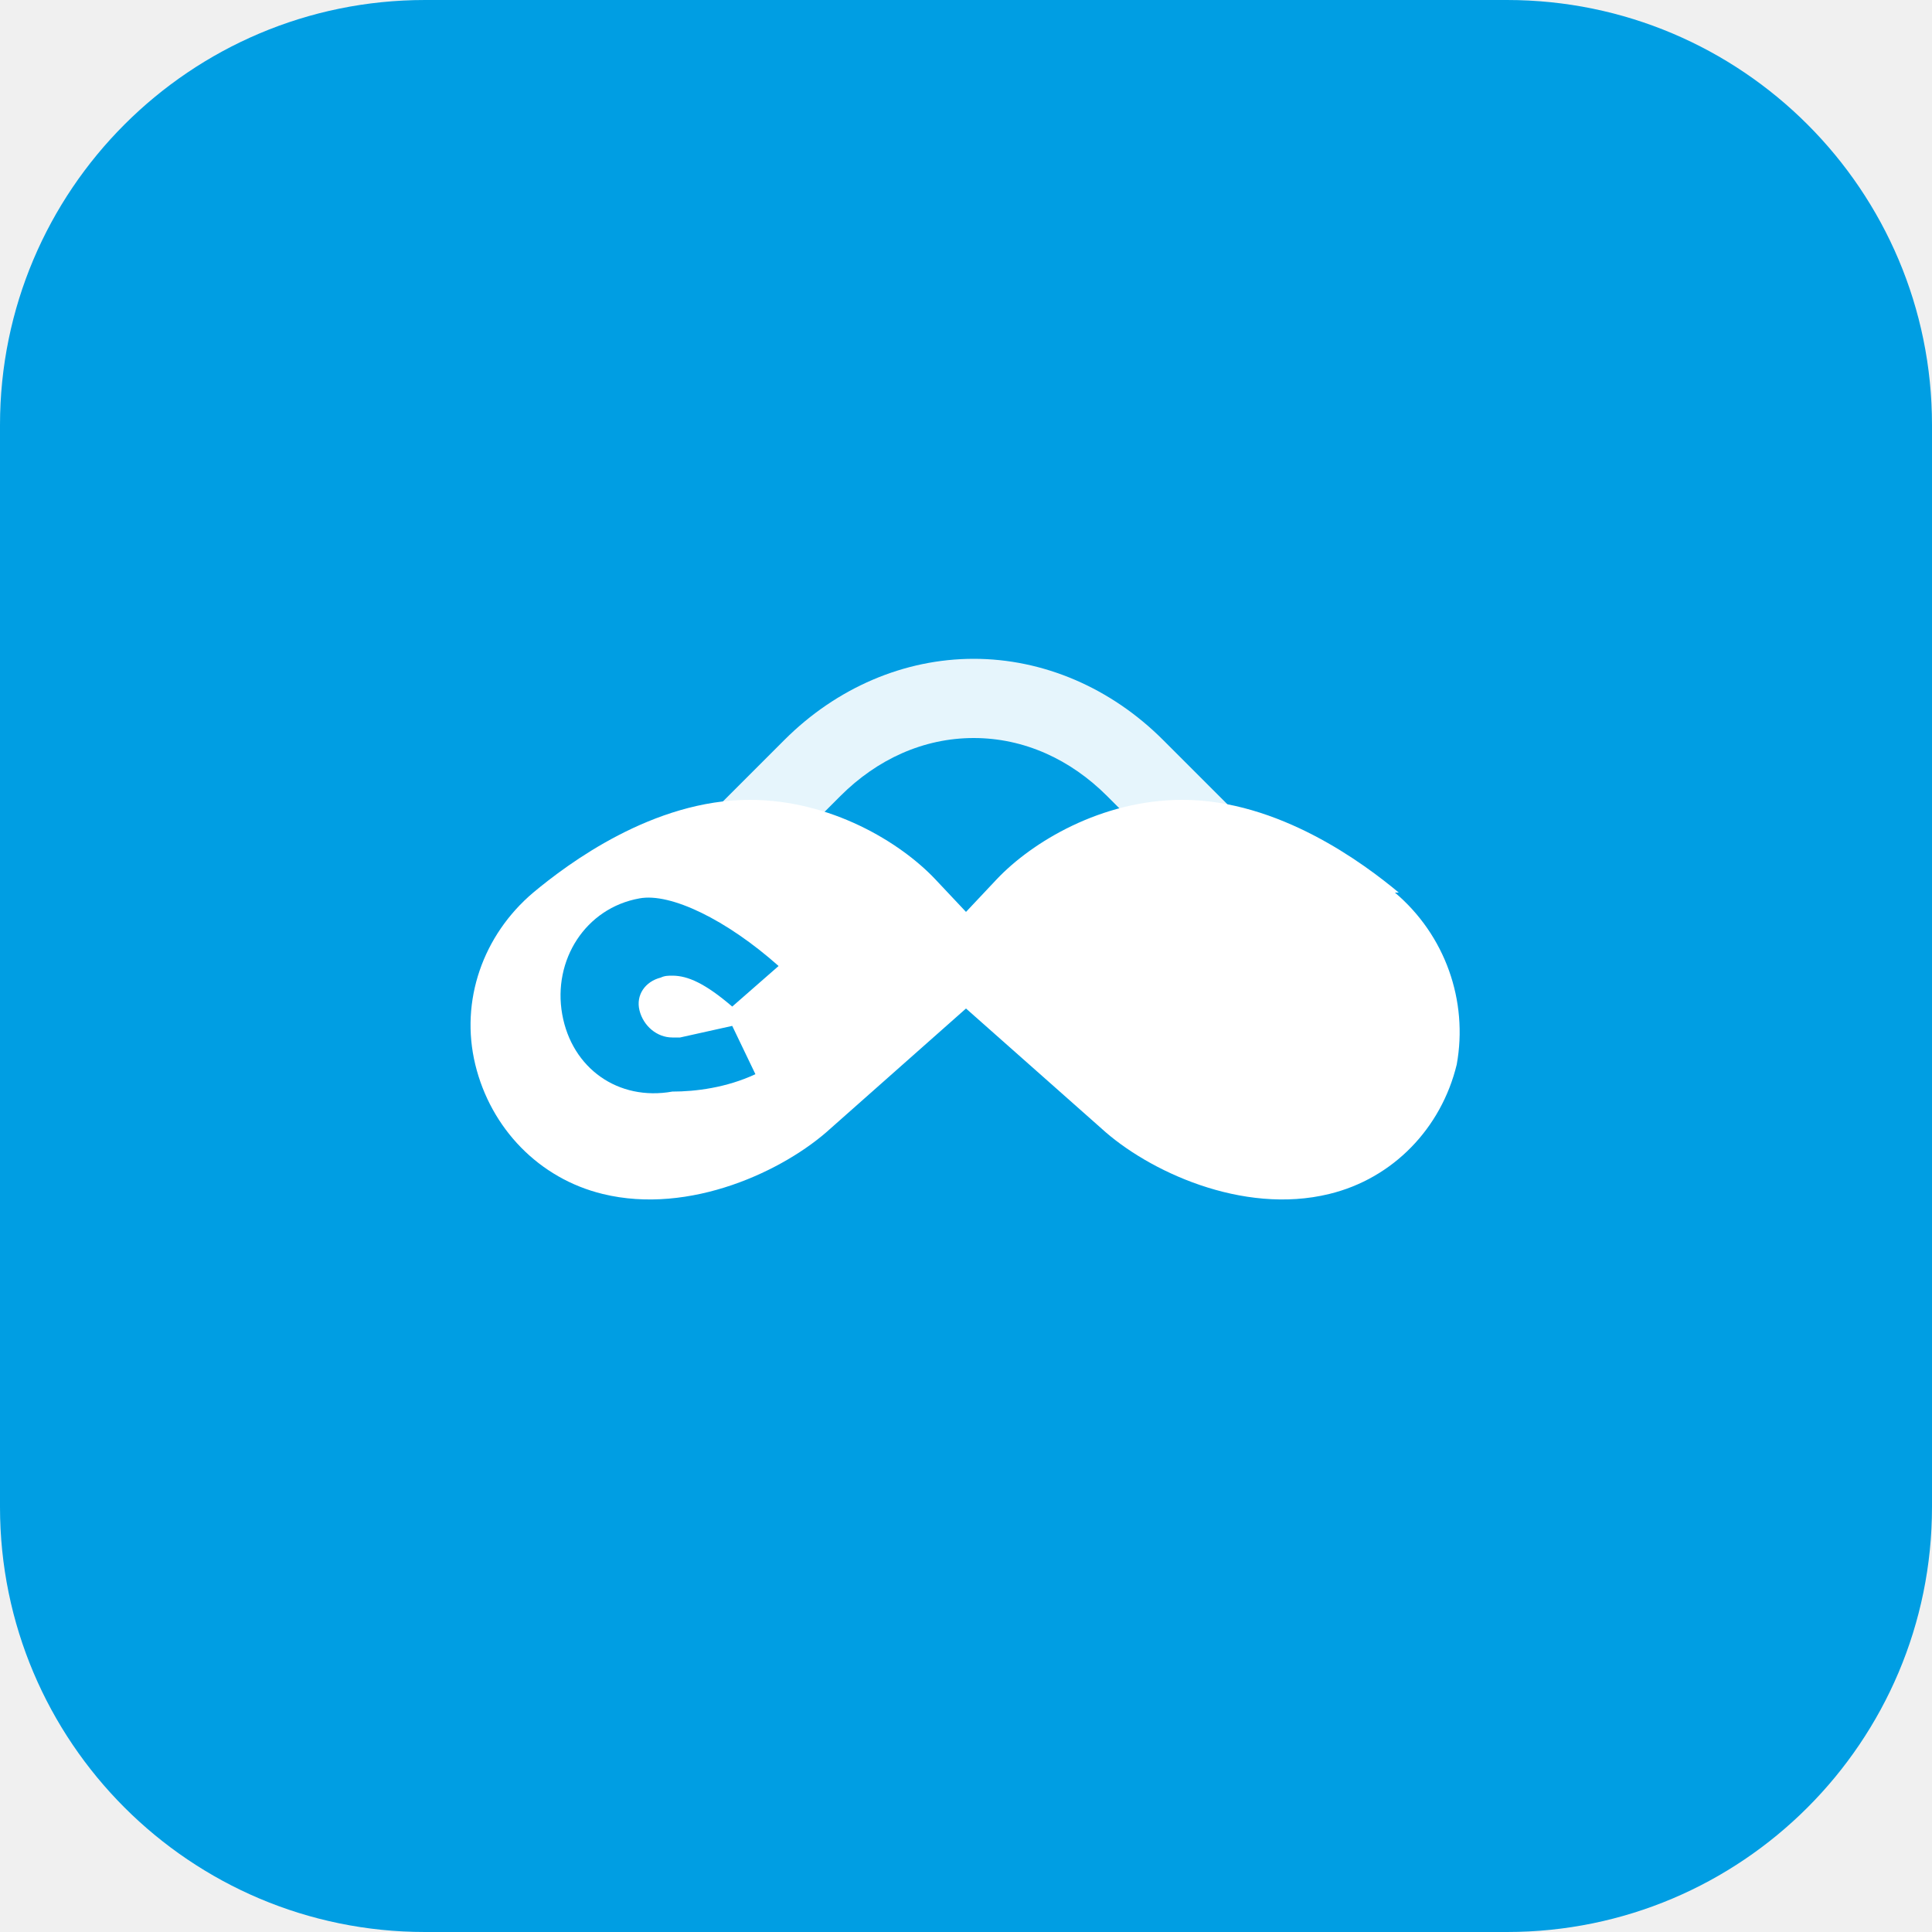
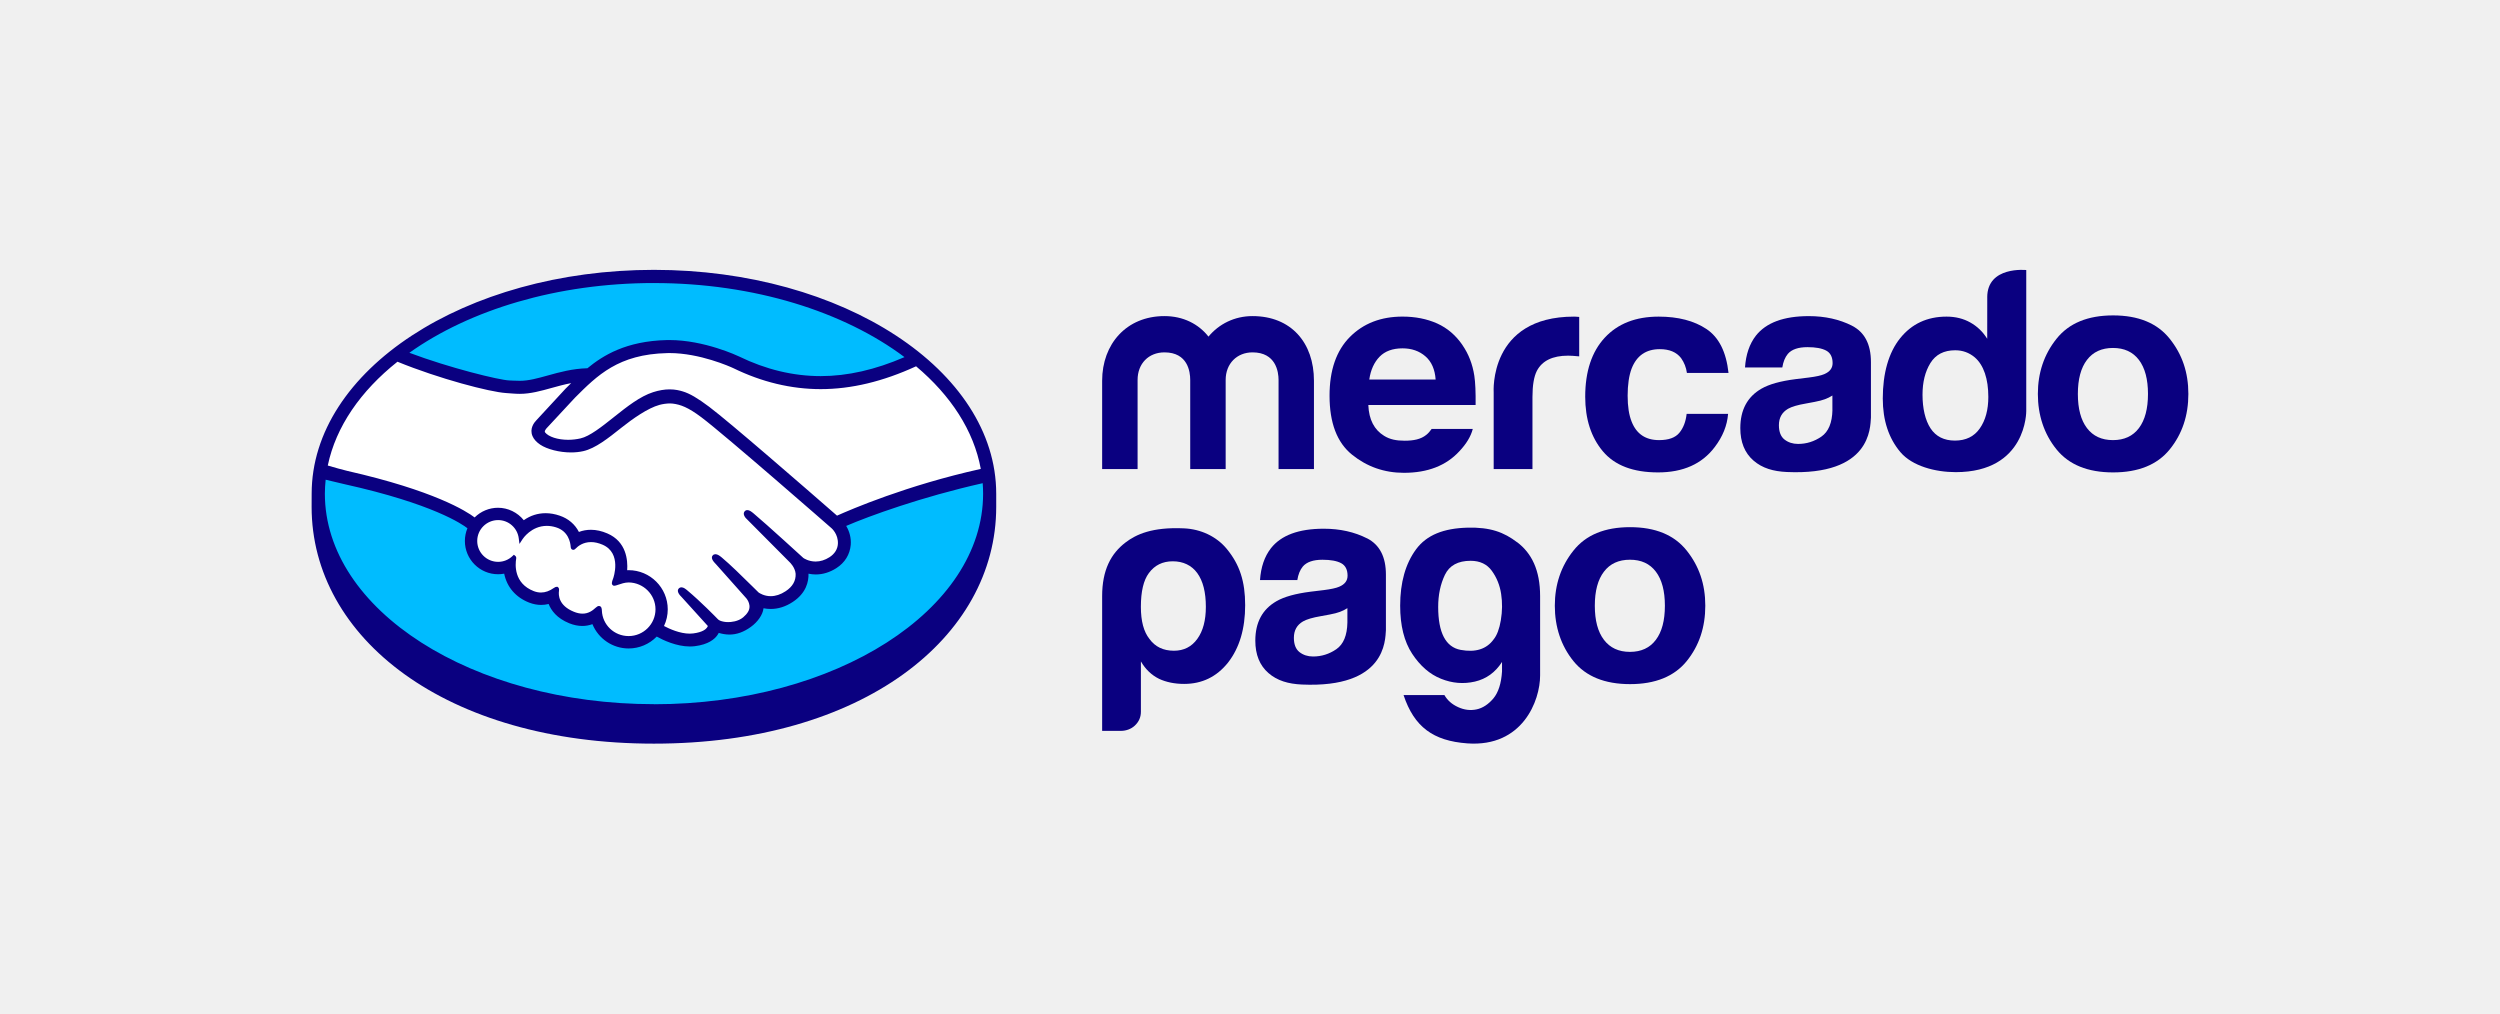
- <svg xmlns="http://www.w3.org/2000/svg" viewBox="0 0 100 100" width="100" height="100">
-   <rect width="100" height="100" rx="22" fill="#009EE3" />
-   <path d="M72.4 46.2c-1.8-1.5-6.2-4.8-11.2-4.8-4.2 0-7.8 2.2-9.6 4.1l-1.6 1.7-1.6-1.7c-1.8-1.9-5.4-4.1-9.6-4.1-5 0-9.4 3.3-11.2 4.8-2.6 2.2-3.8 5.6-3 8.9.8 3.3 3.3 5.9 6.6 6.7 4.5 1.1 9.4-1.2 11.8-3.4l7-6.2 7 6.2c2.4 2.2 7.3 4.5 11.8 3.4 3.3-.8 5.8-3.4 6.6-6.7.6-3.3-.6-6.7-3.2-8.9z" fill="#FFFFFF" />
-   <path d="M43.5 41.2c1.9-1.9 4.3-3 6.9-3s5 1.1 6.9 3l4.3 4.3c.8.8 2.1.8 2.9 0s.8-2.1 0-2.9l-4.3-4.3c-2.7-2.7-6.2-4.2-9.8-4.2s-7.1 1.5-9.8 4.2l-4.3 4.3c-.8.8-.8 2.1 0 2.9.8.8 2.1.8 2.9 0l4.3-4.3z" fill="#FFFFFF" opacity="0.9" />
-   <path d="M34.8 56.5c-2.8.5-5.2-1.2-5.7-4-.5-2.8 1.2-5.5 4-6 1.6-.3 4.5 1.1 7.2 3.5l-2.4 2.1c-1.4-1.2-2.3-1.6-3.1-1.6-.2 0-.4 0-.6.1-.8.2-1.3.9-1.1 1.7.2.8.9 1.4 1.7 1.4h.4l2.7-.6 1.2 2.5c-1.5.7-3.1.9-4.3.9z" fill="#009EE3" />
+ <svg xmlns="http://www.w3.org/2000/svg" id="logos" viewBox="0 0 1048.82 425.2">
+   <defs>
+     <style>
+       .cls-1 {
+         fill: #0a0080;
+       }
+ 
+       .cls-1, .cls-2, .cls-3 {
+         stroke-width: 0px;
+       }
+ 
+       .cls-2 {
+         fill: #fff;
+       }
+ 
+       .cls-3 {
+         fill: #00bcff;
+       }
+     </style>
+   </defs>
+   <path class="cls-3" d="m274.38,116.94c-77.83,0-140.91,40.36-140.91,90.15s63.09,94.05,140.91,94.05,140.91-44.27,140.91-94.05-63.09-90.15-140.91-90.15Z" />
+   <path class="cls-2" d="m228.53,179.22c-.07.14-1.45,1.56-.55,2.71,2.18,2.78,8.91,4.38,15.72,2.85,4.05-.91,9.25-5.04,14.28-9.03,5.45-4.33,10.86-8.67,16.3-10.39,5.76-1.83,9.45-1.05,11.89-.31,2.67.8,5.82,2.56,10.84,6.32,9.45,7.1,47.43,40.26,54,45.99,5.28-2.39,30.47-12.56,62.39-19.6-2.78-17.02-13.01-33.25-28.72-45.99-21.89,9.19-50.42,14.7-76.58,1.93-.13-.05-14.29-6.75-28.25-6.42-20.75.48-29.74,9.46-39.25,18.97l-12.05,12.99Z" />
+   <path class="cls-2" d="m349.44,220.97c-.45-.4-44.67-39.09-54.69-46.62-5.8-4.35-9.02-5.46-12.41-5.89-1.76-.23-4.2.1-5.9.57-4.66,1.27-10.75,5.34-16.16,9.63-5.6,4.46-10.88,8.66-15.79,9.76-6.26,1.4-13.91-.25-17.4-2.61-1.41-.95-2.41-2.05-2.89-3.16-1.29-2.99,1.09-5.38,1.48-5.78l12.2-13.2c1.42-1.41,2.85-2.83,4.31-4.23-3.94.51-7.58,1.52-11.12,2.5-4.42,1.24-8.68,2.42-12.98,2.42-1.8,0-11.42-1.58-13.25-2.07-11.05-3.02-23.56-5.97-38.04-12.73-17.35,12.91-28.65,28.77-32,46.56,2.49.66,9.02,2.15,10.71,2.52,39.26,8.73,51.49,17.72,53.71,19.6,2.4-2.67,5.87-4.36,9.73-4.36,4.35,0,8.26,2.19,10.64,5.56,2.25-1.78,5.35-3.3,9.36-3.29,1.82,0,3.71.34,5.62.98,4.43,1.52,6.72,4.47,7.9,7.14,1.48-.67,3.31-1.17,5.46-1.16,2.12,0,4.32.48,6.53,1.44,7.24,3.11,8.36,10.22,7.71,15.58.52-.06,1.04-.08,1.56-.08,8.58,0,15.56,6.98,15.56,15.57,0,2.66-.68,5.16-1.86,7.35,2.34,1.31,8.29,4.28,13.52,3.62,4.17-.53,5.76-1.95,6.32-2.76.39-.55.8-1.2.42-1.66l-11.08-12.3s-1.82-1.73-1.22-2.39c.62-.68,1.75.3,2.55.96,5.64,4.71,12.52,11.81,12.52,11.81.12.08.57.98,3.12,1.43,2.19.39,6.07.17,8.76-2.04.67-.56,1.35-1.25,1.93-1.97-.05.04-.09.08-.13.1,2.84-3.63-.32-7.29-.32-7.29l-12.93-14.52s-1.85-1.71-1.22-2.4c.56-.6,1.75.3,2.56.98,4.09,3.42,9.88,9.23,15.42,14.66,1.09.79,5.96,3.8,12.41-.43,3.92-2.57,4.7-5.73,4.59-8.1-.27-3.15-2.73-5.4-2.73-5.4l-17.66-17.76s-1.87-1.59-1.21-2.4c.54-.68,1.75.3,2.55.96,5.62,4.71,20.86,18.68,20.86,18.68.22.15,5.48,3.9,11.99-.24,2.33-1.49,3.81-3.73,3.94-6.34.22-4.52-2.96-7.2-2.96-7.2Z" />
+   <path class="cls-2" d="m263.76,243.48c-2.74-.03-5.74,1.6-6.13,1.36-.22-.14.17-1.24.42-1.88.27-.63,3.87-11.48-4.92-15.25-6.73-2.89-10.85.36-12.26,1.83-.37.38-.54.35-.58-.13-.14-1.96-1.01-7.24-6.82-9.02-8.3-2.54-13.64,3.25-14.99,5.35-.61-4.73-4.61-8.4-9.5-8.41-5.32,0-9.64,4.3-9.65,9.63,0,5.32,4.31,9.64,9.64,9.64,2.59,0,4.93-1.03,6.66-2.69.06.05.08.14.05.32-.41,2.39-1.15,11.04,7.92,14.57,3.64,1.41,6.73.36,9.29-1.43.76-.54.89-.31.78.41-.33,2.23.09,6.99,6.77,9.7,5.08,2.07,8.09-.04,10.07-1.87.86-.78,1.09-.65,1.14.56.24,6.44,5.59,11.56,12.09,11.57,6.7,0,12.13-5.41,12.13-12.1,0-6.7-5.42-12.06-12.12-12.13Z" />
+   <path class="cls-1" d="m274.35,113.21c-79.31,0-143.6,42.18-143.6,93.92,0,1.34-.02,5.03-.02,5.5,0,54.9,56.19,99.35,143.6,99.35s143.61-44.45,143.61-99.34v-5.51c0-51.74-64.29-93.92-143.59-93.92Zm137.12,83.51c-31.21,6.94-54.49,17.01-60.32,19.61-13.62-11.89-45.1-39.26-53.63-45.66-4.87-3.67-8.2-5.6-11.12-6.47-1.31-.4-3.12-.85-5.45-.85-2.17,0-4.5.39-6.93,1.17-5.51,1.75-11,6.11-16.31,10.33l-.27.22c-4.95,3.93-10.06,8-13.93,8.86-1.69.38-3.43.58-5.16.58-4.34,0-8.23-1.26-9.69-3.12-.24-.31-.08-.81.48-1.52l.07-.1,11.99-12.91c9.39-9.39,18.25-18.25,38.66-18.72.34-.01.68-.02,1.02-.02,12.7.01,25.4,5.69,26.83,6.36,11.91,5.81,24.21,8.76,36.56,8.77,12.85,0,26.11-3.17,40.05-9.58,14.56,12.24,24.21,26.99,27.15,43.06Zm-137.1-77.97c42.1,0,79.76,12.07,105.09,31.07-12.24,5.3-23.91,7.97-35.17,7.97-11.52-.01-23.03-2.78-34.21-8.23-.59-.28-14.61-6.89-29.2-6.9-.38,0-.77,0-1.15.01-17.14.4-26.8,6.49-33.29,11.82-6.31.16-11.76,1.68-16.61,3.03-4.33,1.2-8.06,2.24-11.7,2.24-1.5,0-4.2-.14-4.44-.15-4.18-.13-25.18-5.28-41.95-11.61,25.27-17.96,61.89-29.26,102.64-29.26Zm-107.61,33.01c17.51,7.16,38.76,12.7,45.48,13.13,1.87.12,3.87.34,5.87.34,4.46,0,8.91-1.25,13.21-2.45,2.54-.71,5.35-1.49,8.3-2.05-.79.77-1.58,1.56-2.37,2.35l-12.17,13.17c-.96.97-3.04,3.55-1.67,6.73.54,1.28,1.65,2.51,3.2,3.55,2.9,1.95,8.1,3.28,12.92,3.28,1.83,0,3.57-.18,5.15-.54,5.11-1.14,10.46-5.41,16.13-9.92,4.52-3.59,10.94-8.15,15.86-9.49,1.38-.37,3.06-.61,4.42-.61.41,0,.79.02,1.14.07,3.24.41,6.38,1.51,11.99,5.72,10,7.51,54.22,46.2,54.65,46.58.03.02,2.85,2.46,2.65,6.5-.11,2.26-1.36,4.26-3.54,5.65-1.89,1.2-3.83,1.81-5.8,1.81-2.96,0-4.99-1.39-5.13-1.48-.16-.13-15.31-14.03-20.89-18.7-.89-.74-1.75-1.4-2.62-1.4-.47,0-.88.2-1.16.55-.88,1.08.1,2.58,1.26,3.56l17.7,17.8s2.21,2.06,2.45,4.79c.14,2.95-1.27,5.42-4.2,7.34-2.09,1.38-4.2,2.07-6.27,2.07-2.72,0-4.63-1.24-5.05-1.53l-2.54-2.5c-4.64-4.57-9.43-9.29-12.94-12.21-.86-.71-1.77-1.37-2.64-1.37-.43,0-.82.16-1.12.48-.4.44-.68,1.24.32,2.57.4.55.89,1,.89,1l12.91,14.51c.1.13,2.66,3.17.29,6.19l-.46.58c-.39.42-.8.82-1.2,1.16-2.2,1.81-5.14,2-6.31,2-.63,0-1.22-.05-1.75-.15-1.27-.23-2.13-.58-2.55-1.07l-.16-.16c-.7-.73-7.21-7.38-12.6-11.87-.71-.6-1.6-1.34-2.51-1.34-.45,0-.85.18-1.17.52-1.06,1.17.54,2.91,1.22,3.55l11.01,12.15c-.01.11-.15.36-.41.74-.4.55-1.73,1.88-5.73,2.38-.48.06-.98.09-1.46.09-4.12,0-8.52-2-10.79-3.2,1.03-2.18,1.57-4.58,1.57-6.98,0-9.07-7.36-16.44-16.43-16.45-.19,0-.4,0-.59.01.29-4.14-.29-11.98-8.34-15.43-2.32-1-4.63-1.52-6.87-1.52-1.76,0-3.45.3-5.04.91-1.67-3.24-4.44-5.6-8.04-6.83-2-.69-3.98-1.04-5.9-1.04-3.35,0-6.44.99-9.19,2.94-2.64-3.28-6.62-5.22-10.81-5.22-3.67,0-7.2,1.47-9.81,4.06-3.43-2.62-17.03-11.26-53.44-19.53-1.74-.39-5.69-1.52-8.17-2.25,3.41-16.34,13.8-31.27,29.2-43.52Zm67.54,94.78l-.39-.35h-.4c-.32,0-.66.13-1.11.45-1.86,1.31-3.63,1.94-5.44,1.94-1,0-2.02-.2-3.04-.59-8.44-3.29-7.78-11.25-7.36-13.65.06-.49-.06-.86-.37-1.12l-.6-.49-.56.53c-1.65,1.59-3.8,2.45-6.06,2.45-4.83,0-8.77-3.93-8.76-8.77,0-4.83,3.94-8.76,8.78-8.75,4.37,0,8.09,3.28,8.64,7.65l.3,2.35,1.29-1.99c.14-.23,3.69-5.59,10.2-5.58,1.24,0,2.52.2,3.81.6,5.19,1.58,6.07,6.29,6.2,8.25.09,1.14.91,1.2,1.06,1.2.45,0,.78-.28,1.01-.53.98-1.02,3.11-2.72,6.45-2.72,1.53,0,3.15.37,4.83,1.09,8.25,3.54,4.51,14.02,4.47,14.13-.71,1.74-.74,2.5-.07,2.95l.32.15h.24c.37,0,.83-.16,1.6-.42,1.12-.39,2.81-.97,4.4-.97h0c6.21.07,11.26,5.13,11.26,11.26,0,6.2-5.06,11.24-11.27,11.24-6.07,0-11.01-4.73-11.23-10.74-.02-.52-.07-1.88-1.23-1.88-.47,0-.89.29-1.36.72-1.34,1.24-3.04,2.49-5.52,2.49-1.13,0-2.35-.26-3.64-.79-6.41-2.6-6.5-7-6.24-8.77.07-.47.09-.96-.23-1.35Zm40.07,48.88c-76.26,0-138.08-39.55-138.08-88.33,0-1.96.14-3.91.33-5.84.61.15,6.67,1.59,7.92,1.88,37.19,8.26,49.48,16.85,51.56,18.48-.7,1.69-1.07,3.51-1.07,5.35,0,7.69,6.25,13.95,13.93,13.95.86,0,1.72-.08,2.56-.24,1.16,5.66,4.86,9.95,10.51,12.15,1.65.63,3.32.96,4.97.96,1.06,0,2.13-.13,3.17-.39,1.05,2.65,3.39,5.96,8.65,8.09,1.84.74,3.68,1.13,5.47,1.13,1.46,0,2.89-.26,4.25-.76,2.52,6.13,8.51,10.2,15.19,10.2,4.43,0,8.68-1.8,11.78-4.99,2.65,1.48,8.25,4.15,13.91,4.16.73,0,1.41-.05,2.11-.13,5.62-.71,8.23-2.91,9.43-4.62.22-.3.41-.62.58-.95,1.32.38,2.78.69,4.46.7,3.07,0,6.01-1.05,8.99-3.21,2.93-2.11,5.01-5.14,5.31-7.72,0-.03,0-.07.01-.11.99.2,2,.3,3.01.3,3.16,0,6.27-.98,9.24-2.93,5.73-3.75,6.72-8.66,6.63-11.87,1.01.21,2.03.32,3.05.32,2.96,0,5.88-.89,8.65-2.66,3.55-2.27,5.69-5.75,6.02-9.79.21-2.75-.47-5.53-1.91-7.91,9.58-4.13,31.48-12.12,57.27-17.93.11,1.46.17,2.93.17,4.41,0,48.78-61.82,88.33-138.07,88.33Z" />
+   <g>
+     <path class="cls-1" d="m910.26,142.12c-5.21-6.54-13.13-9.8-23.75-9.8s-18.53,3.27-23.74,9.8c-5.22,6.53-7.83,14.25-7.83,23.16s2.61,16.81,7.83,23.26c5.21,6.43,13.13,9.65,23.74,9.65s18.54-3.22,23.75-9.65c5.22-6.45,7.82-14.19,7.82-23.26s-2.6-16.63-7.82-23.16Zm-12.92,37.48c-2.53,3.35-6.15,5.04-10.89,5.04s-8.36-1.69-10.91-5.04c-2.55-3.35-3.82-8.13-3.82-14.32s1.27-10.95,3.82-14.29c2.55-3.34,6.19-5.01,10.91-5.01s8.35,1.67,10.89,5.01c2.53,3.34,3.8,8.11,3.8,14.29s-1.27,10.97-3.8,14.32Z" />
+     <path class="cls-1" d="m776.98,136.65c-5.29-2.68-11.34-4.03-18.15-4.03-10.47,0-17.86,2.73-22.17,8.18-2.71,3.49-4.22,7.95-4.58,13.37h15.65c.38-2.4,1.15-4.29,2.31-5.69,1.61-1.89,4.36-2.84,8.23-2.84,3.46,0,6.08.48,7.88,1.45,1.78.96,2.68,2.72,2.68,5.26,0,2.09-1.16,3.61-3.49,4.61-1.3.57-3.46,1.04-6.48,1.42l-5.55.68c-6.3.8-11.08,2.13-14.32,3.99-5.92,3.41-8.88,8.93-8.88,16.55,0,5.87,1.83,10.41,5.52,13.61,3.67,3.21,8.34,4.55,13.98,4.81,35.37,1.59,34.98-18.64,35.3-22.84v-23.27c0-7.47-2.65-12.55-7.93-15.25Zm-8.22,35.32c-.11,5.42-1.66,9.15-4.64,11.2-2.99,2.05-6.24,3.07-9.78,3.07-2.24,0-4.14-.63-5.7-1.85-1.56-1.23-2.34-3.24-2.34-6.01,0-3.1,1.28-5.39,3.83-6.88,1.51-.87,3.99-1.61,7.45-2.2l3.69-.69c1.84-.35,3.28-.73,4.34-1.13,1.07-.38,2.1-.9,3.13-1.55v6.03Z" />
+     <path class="cls-1" d="m696.32,146.48c4.05,0,7.01,1.25,8.94,3.75,1.31,1.84,2.13,3.93,2.45,6.24h17.45c-.95-8.81-4.03-14.95-9.24-18.43-5.22-3.47-11.9-5.21-20.07-5.21-9.61,0-17.15,2.95-22.61,8.84-5.46,5.9-8.2,14.15-8.2,24.75,0,9.38,2.47,17.04,7.42,22.93,4.95,5.89,12.66,8.84,23.14,8.84s18.42-3.53,23.76-10.61c3.35-4.38,5.23-9.03,5.62-13.94h-17.39c-.36,3.25-1.37,5.9-3.06,7.94-1.67,2.03-4.5,3.06-8.5,3.06-5.63,0-9.47-2.57-11.5-7.72-1.12-2.75-1.69-6.38-1.69-10.91s.57-8.54,1.69-11.43c2.12-5.39,6.05-8.1,11.79-8.1Z" />
+     <path class="cls-1" d="m660.36,132.83c-35.85,0-33.72,31.73-33.72,31.73v32.24h16.27v-30.23c0-4.96.63-8.62,1.86-11.01,2.23-4.23,6.6-6.35,13.1-6.35.49,0,1.13.03,1.92.07.79.04,1.69.11,2.73.23v-16.55c-.72-.05-1.19-.07-1.39-.1-.21-.02-.46-.03-.77-.03Z" />
+     <path class="cls-1" d="m613.6,144.85c-2.81-4.16-6.38-7.21-10.68-9.15-4.31-1.92-9.15-2.88-14.52-2.88-9.06,0-16.42,2.85-22.1,8.56-5.67,5.72-8.52,13.92-8.52,24.63,0,11.43,3.15,19.67,9.44,24.74,6.28,5.06,13.54,7.61,21.76,7.61,9.96,0,17.71-3.01,23.24-9.02,2.99-3.16,4.86-6.29,5.65-9.38h-17.26c-.68.98-1.41,1.81-2.22,2.46-2.3,1.89-5.42,2.47-9.09,2.47-3.47,0-6.2-.52-8.66-2.07-4.06-2.5-6.35-6.72-6.59-12.91h45.01c.06-5.34-.11-9.43-.54-12.27-.74-4.84-2.4-9.1-4.92-12.77Zm-39.15,14.38c.58-4.02,2.03-7.2,4.3-9.56,2.29-2.35,5.5-3.53,9.65-3.53,3.81,0,7.01,1.11,9.59,3.34,2.57,2.22,4,5.48,4.3,9.75h-27.83Z" />
+     <path class="cls-1" d="m525.46,132.61c-7.55,0-14.08,3.31-18.47,8.61-4.17-5.3-10.59-8.61-18.48-8.61-15.89,0-26.13,11.67-26.13,27.12v37.06h14.87v-37.41c0-6.83,4.62-11.55,11.27-11.55,9.8,0,10.81,8.13,10.81,11.55v37.41h14.87v-37.41c0-6.83,4.73-11.55,11.26-11.55,9.8,0,10.93,8.13,10.93,11.55v37.41h14.85v-37.06c0-15.93-9.56-27.12-25.79-27.12Z" />
+     <path class="cls-1" d="m833.71,124.7l-.02,17.43c-1.81-2.92-4.17-5.2-7.08-6.83-2.9-1.64-6.23-2.47-9.98-2.47-8.13,0-14.6,3.03-19.46,9.06-4.86,6.05-7.29,14.77-7.29,25.31,0,9.15,2.47,16.65,7.4,22.49,4.93,5.83,14.6,8.39,23.19,8.39,29.95,0,29.6-25.68,29.6-25.68v-59.11s-16.37-1.75-16.37,11.41Zm-3.13,55.04c-2.37,3.4-5.86,5.1-10.43,5.1s-7.98-1.72-10.23-5.13c-2.25-3.43-3.37-8.41-3.37-14.11,0-5.3,1.1-9.72,3.31-13.29,2.21-3.57,5.67-5.36,10.4-5.36,3.1,0,5.82.98,8.17,2.94,3.81,3.25,5.73,9.09,5.73,16.64,0,5.4-1.2,9.81-3.58,13.21Z" />
+   </g>
+   <path class="cls-1" d="m496.75,221.66c-13.4-.63-20.16,2.56-24.57,5.93-6.09,4.65-9.8,11.53-9.8,22.52v56.51h7.88c2.11,0,4.22-.73,5.77-2.16,1.74-1.6,2.61-3.56,2.61-5.86v-21.12c1.92,3.31,4.45,5.74,7.65,7.32,3.03,1.41,6.53,2.12,10.51,2.12,7.49,0,13.64-2.98,18.41-8.97,4.78-6.15,7.17-14.15,7.17-24.06s-2.26-16.97-7.68-23.57c-4.38-5.34-11.04-8.35-17.94-8.66Zm5.55,46.38c-2.39,3.31-5.66,4.96-9.8,4.96-4.46,0-7.89-1.64-10.28-4.96-2.39-2.99-3.59-7.45-3.59-13.45,0-6.43,1.11-11.16,3.34-14.15,2.4-3.29,5.75-4.96,10.05-4.96s7.89,1.66,10.28,4.96c2.4,3.31,3.59,8.02,3.59,14.15,0,5.68-1.19,10.14-3.59,13.45Z" />
+   <path class="cls-1" d="m636.47,227.49c-5.53-4.19-11.18-6.38-20.89-6.12-9.86.27-17.03,3.03-21.49,9.07-4.46,6.05-6.68,13.95-6.68,23.68,0,8.33,1.68,15.04,5.04,20.17,3.37,5.1,7.4,8.6,12.1,10.47,4.68,1.89,9.42,2.28,14.2,1.19,4.77-1.11,8.57-3.84,11.39-8.24v3.99c-.32,5.03-1.53,8.8-3.63,11.32-2.13,2.5-4.47,4.04-7.06,4.59-2.56.54-5.16.24-7.73-.95-2.59-1.17-4.5-2.87-5.75-5.06h-17.14c4.44,13.34,12.41,19.23,26.77,20.27,23.16,1.67,30.54-17.94,30.52-28.52v-33.25c0-10.99-3.58-18.03-9.63-22.63Zm-6.81,32.66c-.63,3.68-1.64,6.4-3.06,8.12-2.97,4.08-7.6,5.53-13.84,4.37-6.27-1.19-9.4-7.2-9.4-18.03,0-5.03.93-9.51,2.82-13.45,1.88-3.91,5.47-5.89,10.79-5.89,3.91,0,6.89,1.42,8.92,4.24,2.04,2.83,3.34,6.05,3.88,9.67.55,3.61.5,7.27-.12,10.96Z" />
+   <path class="cls-1" d="m573.49,225.84c-5.29-2.67-11.34-4.03-18.15-4.03-10.47,0-17.85,2.73-22.15,8.19-2.7,3.48-4.22,7.94-4.58,13.36h15.65c.38-2.39,1.15-4.29,2.3-5.68,1.61-1.89,4.36-2.85,8.23-2.85,3.47,0,6.09.48,7.88,1.45,1.78.96,2.67,2.72,2.67,5.26,0,2.08-1.16,3.62-3.49,4.6-1.3.57-3.46,1.04-6.48,1.42l-5.54.67c-6.3.8-11.09,2.13-14.31,3.99-5.93,3.41-8.88,8.92-8.88,16.54,0,5.87,1.83,10.41,5.52,13.61,3.67,3.21,8.34,4.55,13.99,4.81,35.36,1.58,34.96-18.64,35.28-22.84v-23.27c0-7.46-2.63-12.54-7.92-15.24Zm-8.22,35.31c-.1,5.43-1.66,9.15-4.63,11.2-2.98,2.05-6.24,3.07-9.78,3.07-2.24,0-4.13-.63-5.7-1.85-1.56-1.23-2.34-3.23-2.34-6,0-3.1,1.28-5.39,3.83-6.87,1.52-.87,3.99-1.61,7.45-2.2l3.7-.68c1.84-.35,3.29-.72,4.33-1.12,1.07-.39,2.11-.91,3.14-1.56v6.03Z" />
+   <path class="cls-1" d="m707.61,230.97c-5.22-6.54-13.14-9.81-23.76-9.81s-18.52,3.26-23.73,9.81c-5.22,6.53-7.83,14.24-7.83,23.15s2.61,16.8,7.83,23.25c5.21,6.42,13.13,9.64,23.73,9.64s18.53-3.22,23.76-9.64c5.21-6.45,7.81-14.19,7.81-23.25s-2.6-16.62-7.81-23.15Zm-12.93,37.46c-2.53,3.36-6.15,5.05-10.87,5.05s-8.36-1.69-10.91-5.05c-2.56-3.35-3.83-8.12-3.83-14.31s1.27-10.95,3.83-14.29c2.54-3.34,6.18-5.01,10.91-5.01s8.35,1.67,10.87,5.01c2.53,3.34,3.79,8.1,3.79,14.29s-1.26,10.96-3.79,14.31Z" />
</svg>
